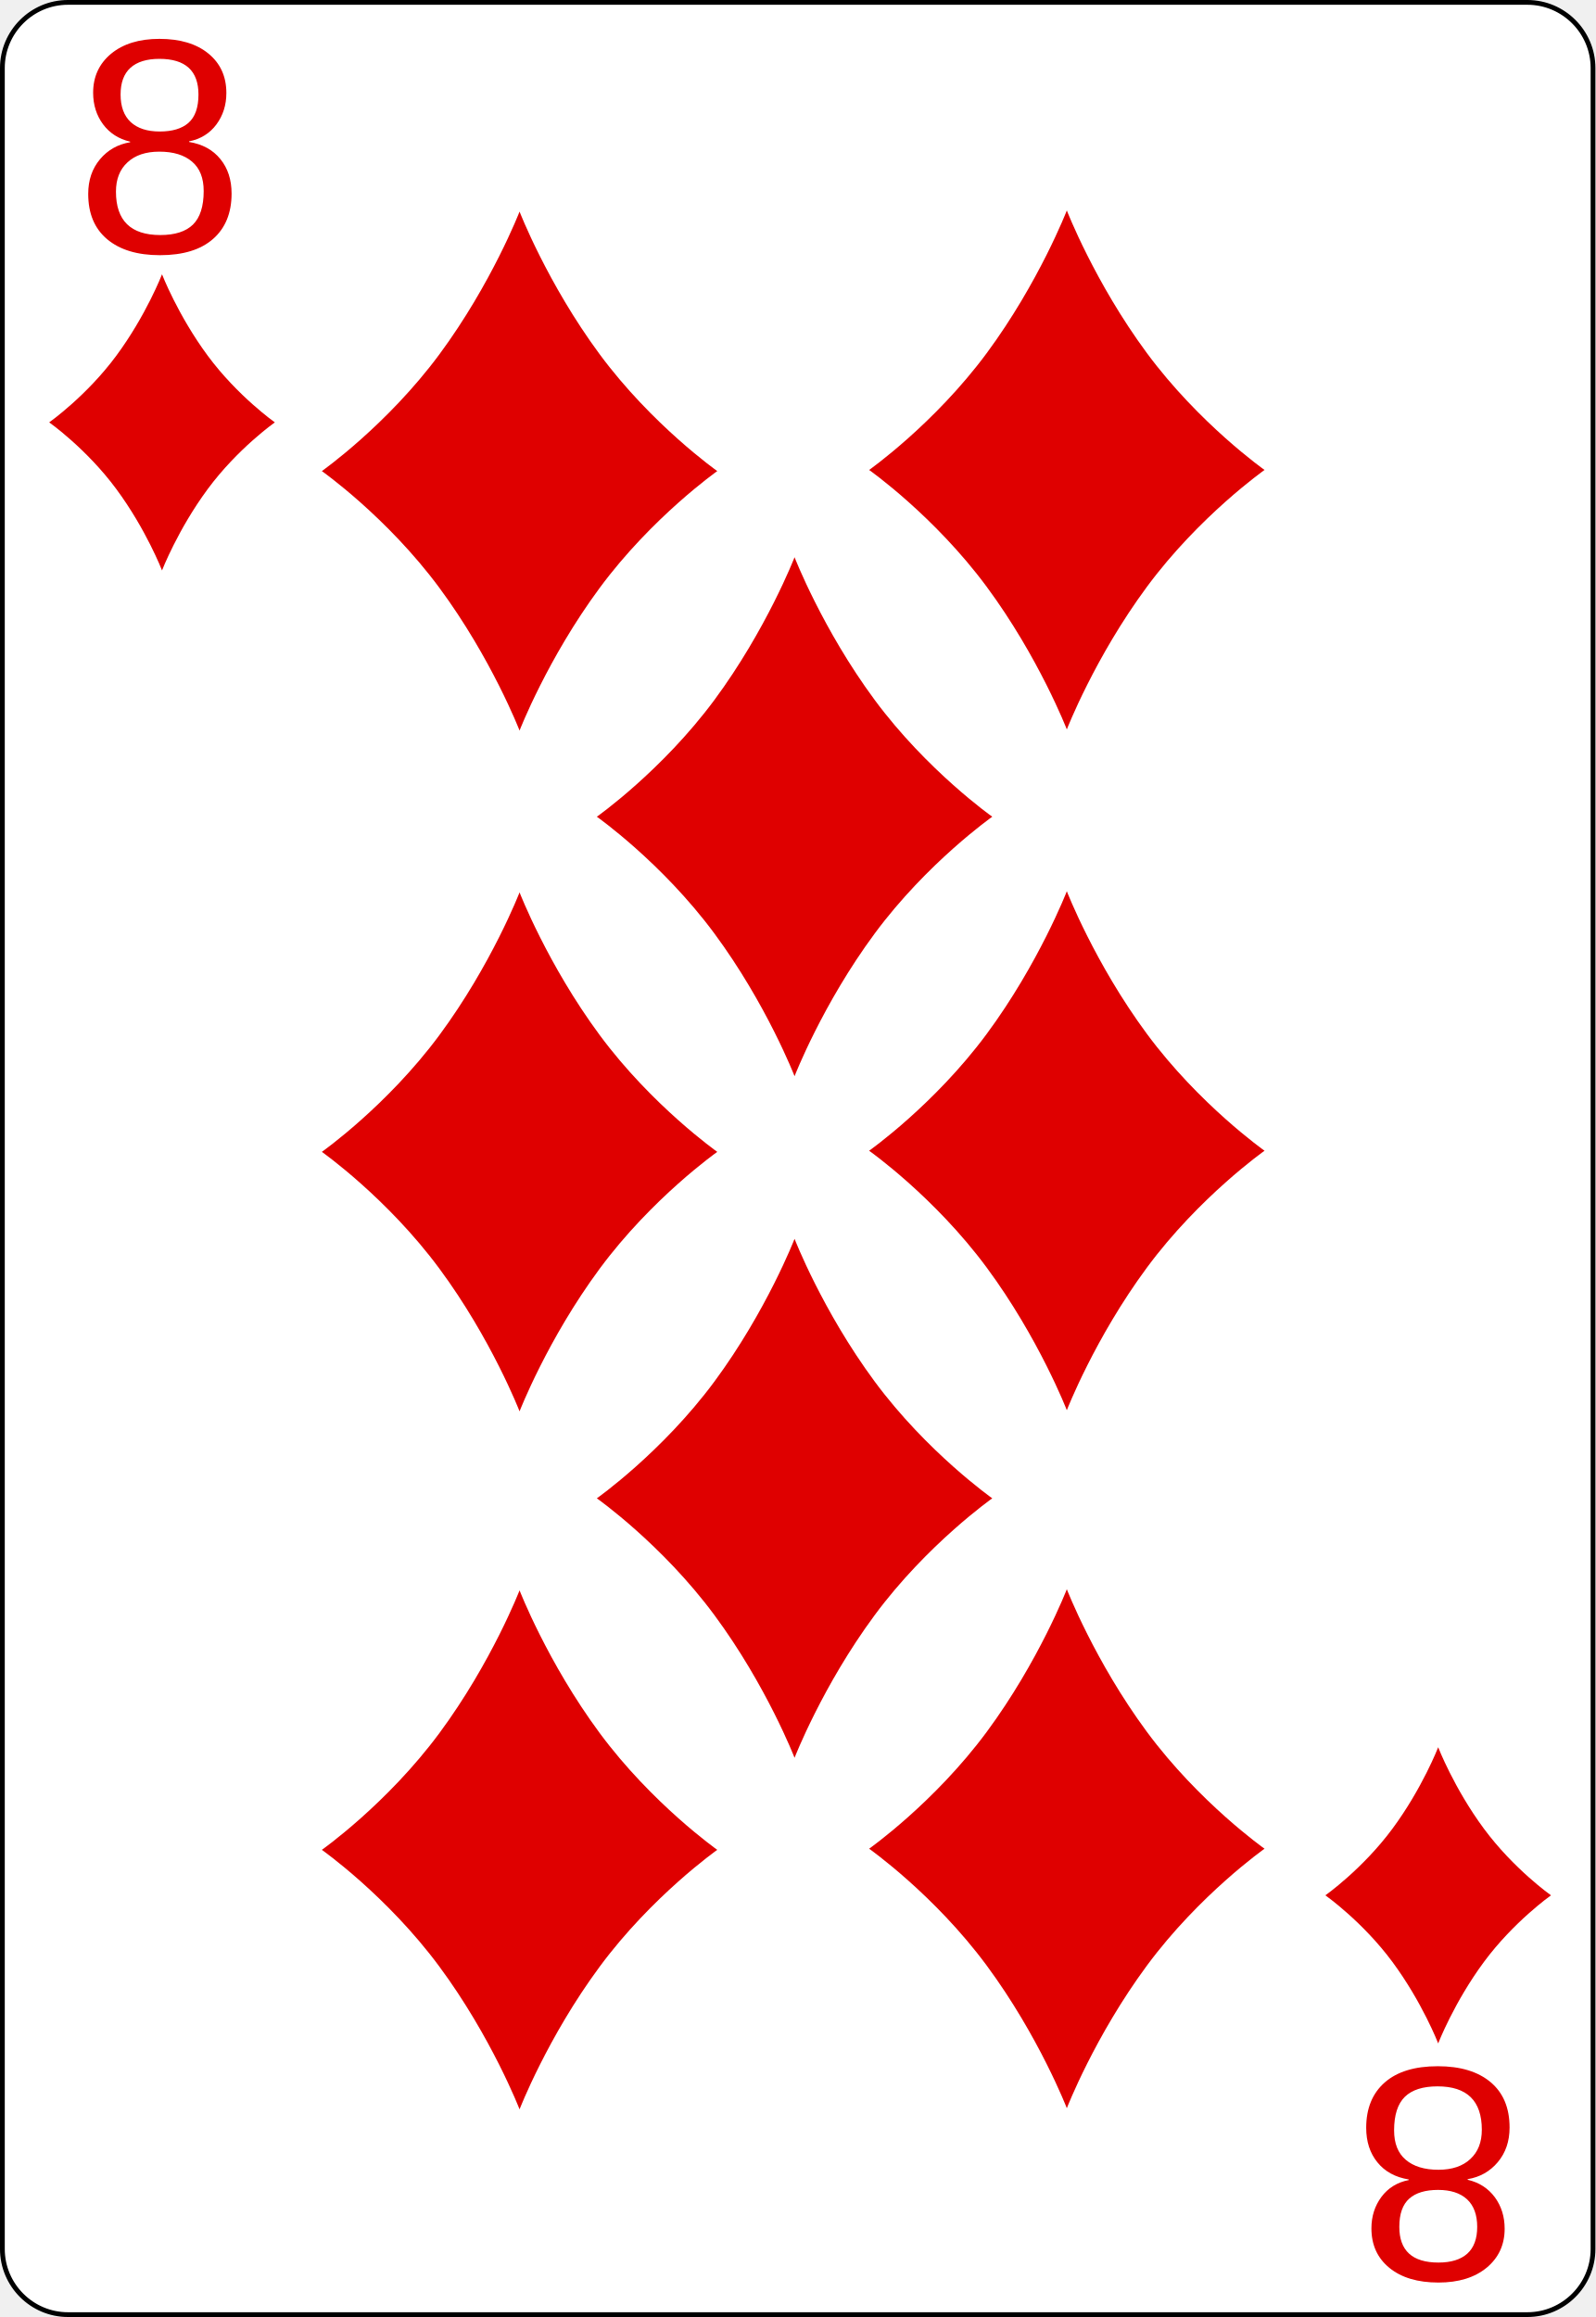
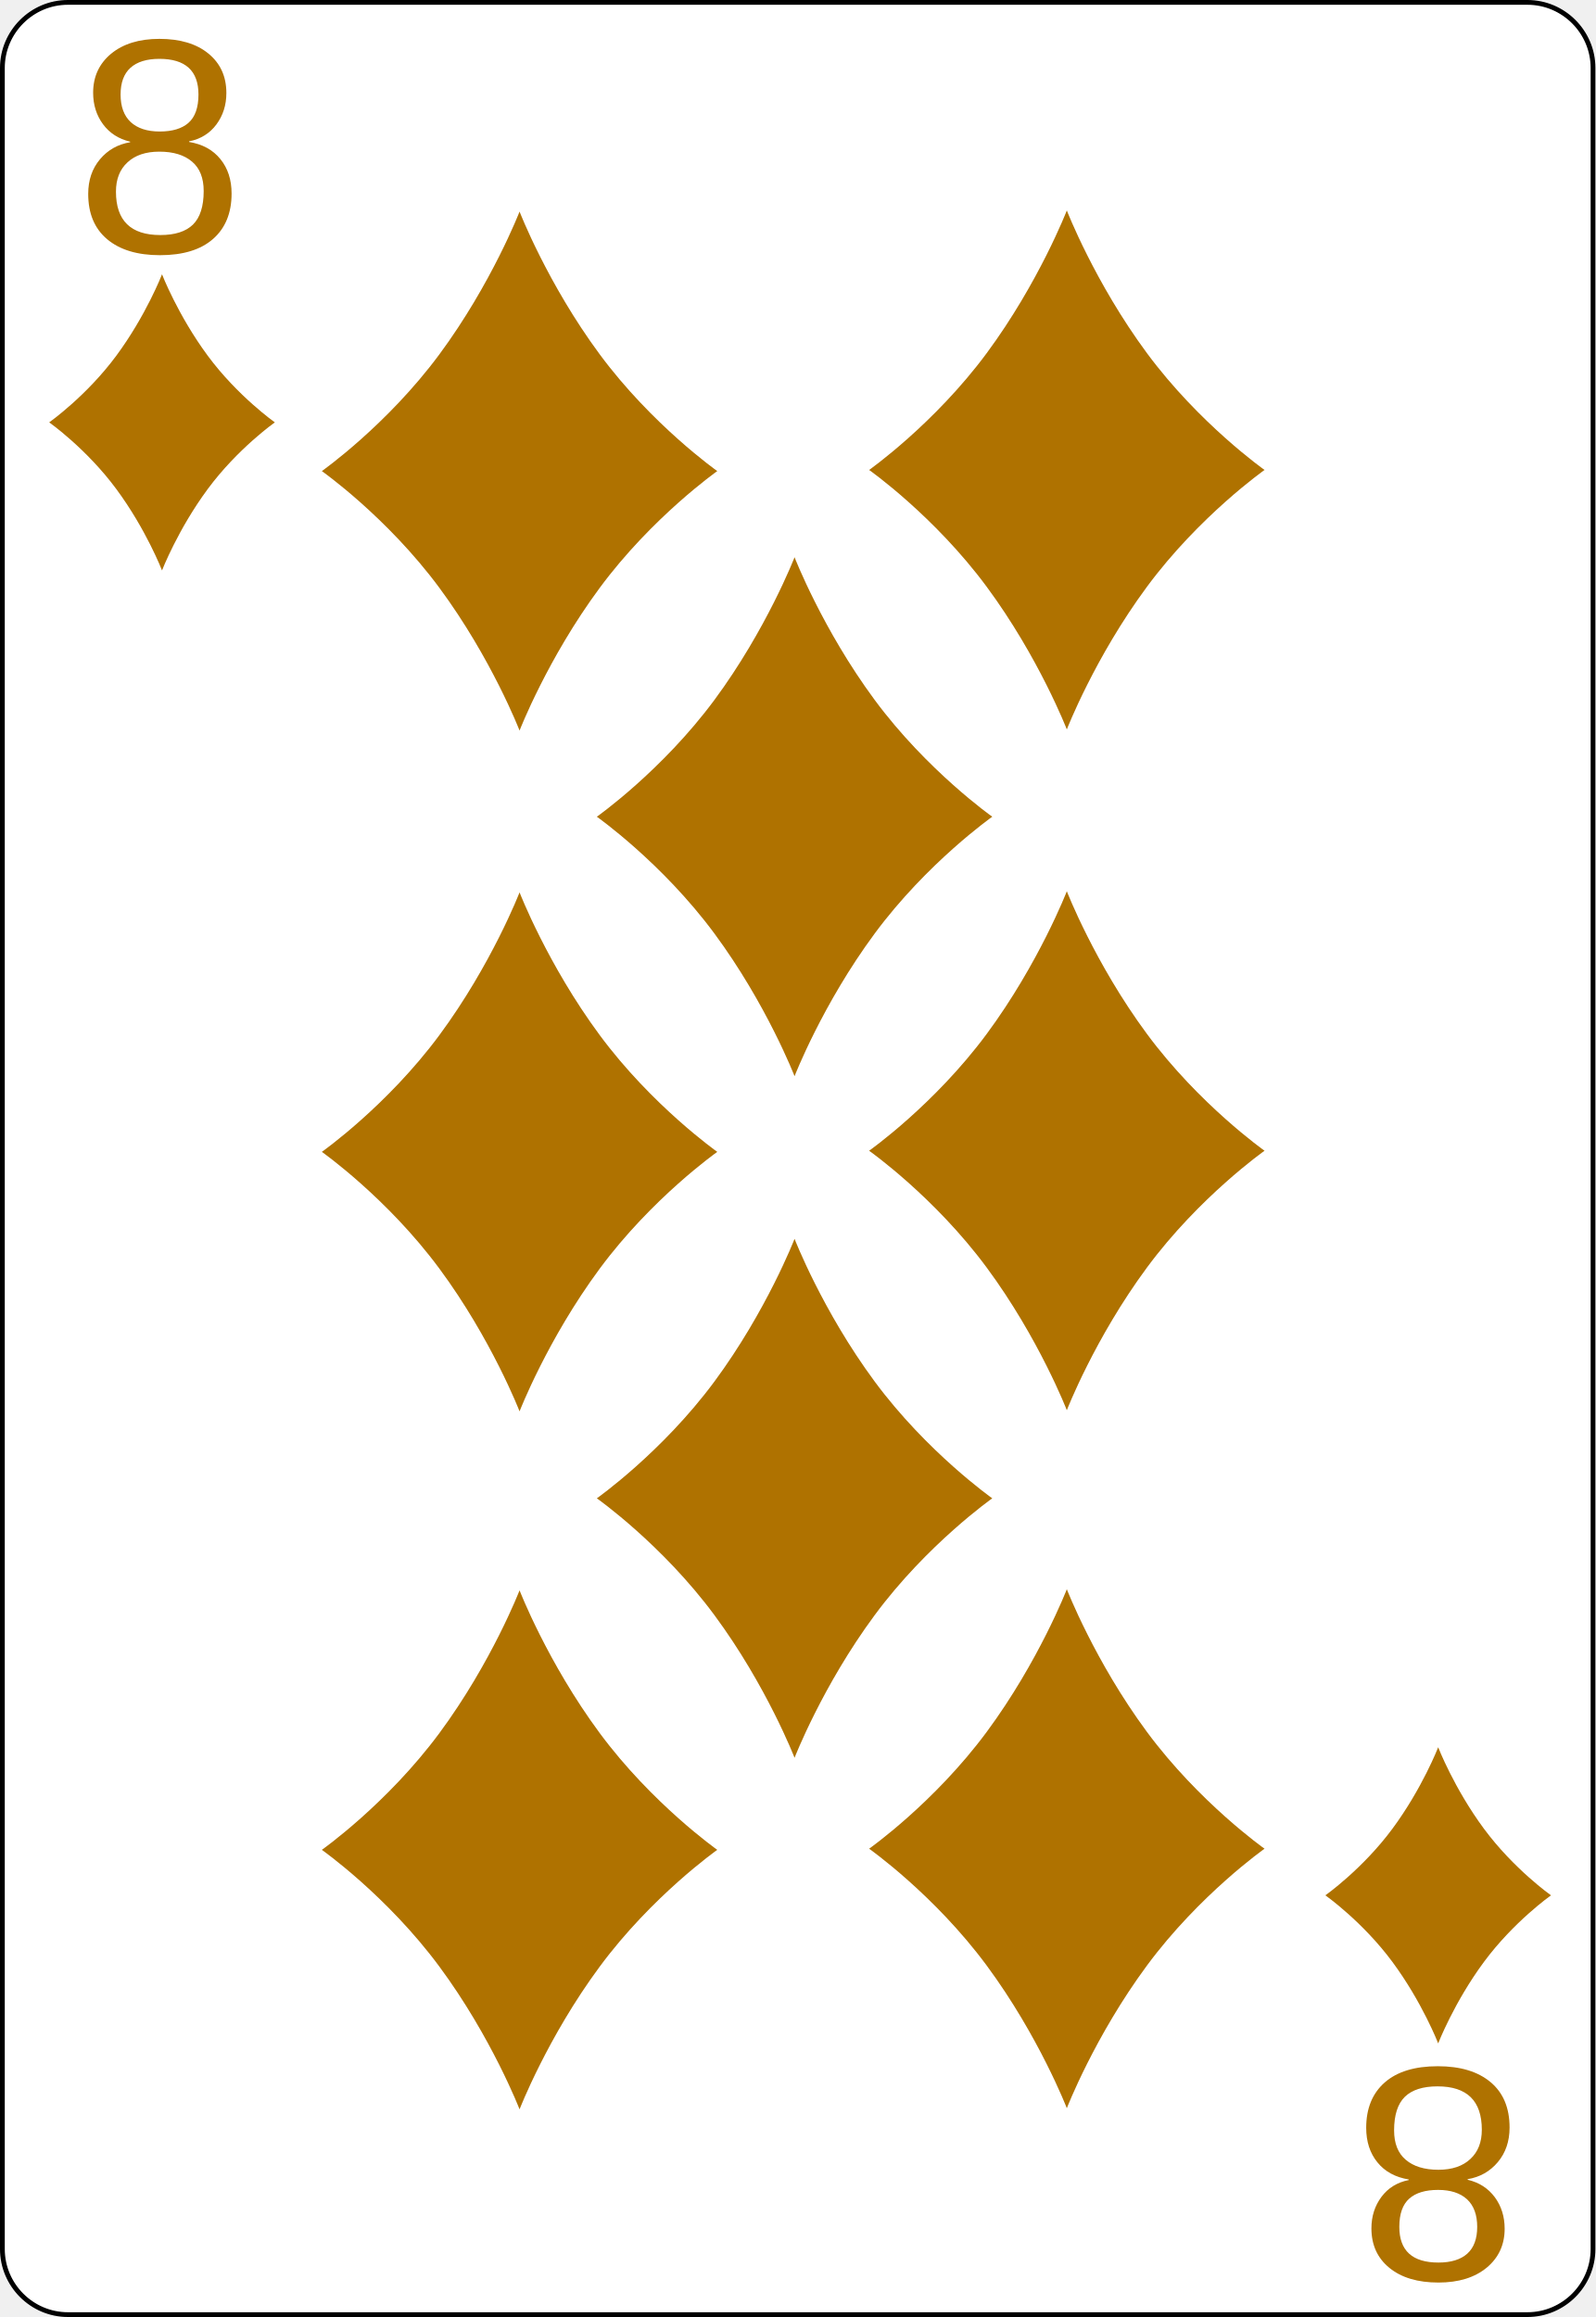
<svg xmlns="http://www.w3.org/2000/svg" xmlns:xlink="http://www.w3.org/1999/xlink" width="167.087pt" height="242.667pt" viewBox="0 0 167.087 242.667" xml:space="preserve" id="svg2" version="1.1">
  <defs id="defs41">
    <radialGradient xlink:href="#linearGradient3773" id="radialGradient3781" cx="-0.158" cy="-8.835" fx="-0.158" fy="-8.835" r="8" gradientTransform="matrix(-1.584269,-0.02349808,0.03071979,-2.477574,-0.2485638,-26.71351)" gradientUnits="userSpaceOnUse" />
    <linearGradient id="linearGradient3773">
      <stop style="stop-color:#000000;stop-opacity:1;" offset="0" id="stop3775" />
      <stop style="stop-color:#000000;stop-opacity:0.649;" offset="1" id="stop3777" />
    </linearGradient>
    <radialGradient xlink:href="#linearGradient3773" id="radialGradient3957" cx="-0.158" cy="-8.835" fx="-0.158" fy="-8.835" r="8" gradientTransform="matrix(-1.584269,-0.02349808,0.03071979,-2.477574,-0.2485638,-26.71351)" gradientUnits="userSpaceOnUse" />
    <linearGradient id="linearGradient3959">
      <stop style="stop-color:#000000;stop-opacity:1;" offset="0" id="stop3961" />
      <stop style="stop-color:#000000;stop-opacity:0.649;" offset="1" id="stop3963" />
    </linearGradient>
    <radialGradient r="81.903" fy="509.476" fx="168.025" cy="509.476" cx="168.025" gradientTransform="matrix(1.25656,-0.7774064,0.3366382,0.5361257,-221.2021,359.2426)" gradientUnits="userSpaceOnUse" id="radialGradient3975" xlink:href="#linearGradient3784-4" />
    <linearGradient id="linearGradient3784-4">
      <stop style="stop-color:#ffffff;stop-opacity:0.435;" offset="0" id="stop3786-8" />
      <stop style="stop-color:#000000;stop-opacity:0;" offset="1" id="stop3788-6" />
    </linearGradient>
    <radialGradient xlink:href="#linearGradient3784-4-5" id="radialGradient3929" gradientUnits="userSpaceOnUse" gradientTransform="matrix(1.25656,-0.7774064,0.3366382,0.5361257,-221.2021,359.2426)" cx="168.025" cy="509.476" fx="168.025" fy="509.476" r="81.903" />
    <linearGradient id="linearGradient3784-4-5">
      <stop style="stop-color:#ffffff;stop-opacity:0.489;" offset="0" id="stop3786-8-0" />
      <stop style="stop-color:#000000;stop-opacity:0;" offset="1" id="stop3788-6-3" />
    </linearGradient>
    <radialGradient xlink:href="#linearGradient3784-4-1" id="radialGradient3927" gradientUnits="userSpaceOnUse" gradientTransform="matrix(1.25656,-0.7774064,0.3366382,0.5361257,-221.2021,359.2426)" cx="168.025" cy="509.476" fx="168.025" fy="509.476" r="81.903" />
    <linearGradient id="linearGradient3784-4-1">
      <stop style="stop-color:#ffffff;stop-opacity:0.237;" offset="0" id="stop3786-8-03" />
      <stop style="stop-color:#000000;stop-opacity:0;" offset="1" id="stop3788-6-6" />
    </linearGradient>
    <linearGradient id="linearGradient3768">
-       <stop style="stop-color:#df0000;stop-opacity:1;" offset="0" id="stop3770" />
-       <stop style="stop-color:#df0000;stop-opacity:0.672;" offset="1" id="stop3772" />
+       <stop style="stop-color:AF7200;stop-opacity:1;" offset="0" id="stop3770" />
+       <stop style="stop-color:AF7200;stop-opacity:0.672;" offset="1" id="stop3772" />
    </linearGradient>
    <linearGradient id="linearGradient3784-4-6">
      <stop style="stop-color:#ffffff;stop-opacity:0.313;" offset="0" id="stop3786-8-8" />
      <stop style="stop-color:#000000;stop-opacity:0;" offset="1" id="stop3788-6-8" />
    </linearGradient>
    <radialGradient r="81.903" fy="492.632" fx="159.354" cy="492.632" cx="159.354" gradientTransform="matrix(1.089478,-0.715138,0.4464527,0.6562658,-244.9333,290.9185)" gradientUnits="userSpaceOnUse" id="radialGradient4013-8" xlink:href="#linearGradient3784-4-2" />
    <linearGradient id="linearGradient3784-4-2">
      <stop style="stop-color:#ffffff;stop-opacity:0.29;" offset="0" id="stop3786-8-1" />
      <stop style="stop-color:#000000;stop-opacity:0;" offset="1" id="stop3788-6-5" />
    </linearGradient>
    <linearGradient id="linearGradient2984">
-       <stop style="stop-color:#df0000;stop-opacity:1;" offset="0" id="stop2986" />
-       <stop style="stop-color:#df0000;stop-opacity:0.641;" offset="1" id="stop2988" />
+       <stop style="stop-color:AF7200;stop-opacity:1;" offset="0" id="stop2986" />
+       <stop style="stop-color:AF7200;stop-opacity:0.641;" offset="1" id="stop2988" />
    </linearGradient>
    <linearGradient id="linearGradient3784-4-4">
      <stop style="stop-color:#ffffff;stop-opacity:0.435;" offset="0" id="stop3786-8-8-2" />
      <stop style="stop-color:#000000;stop-opacity:0;" offset="1" id="stop3788-6-1" />
    </linearGradient>
    <radialGradient r="81.903" fy="511.223" fx="171.487" cy="511.223" cx="171.487" gradientTransform="matrix(1.152989,-0.6739155,0.3948202,0.6754904,-233.6326,270.4008)" gradientUnits="userSpaceOnUse" id="radialGradient3100" xlink:href="#linearGradient3784-4-4" />
    <radialGradient xlink:href="#linearGradient2984" id="radialGradient3137" gradientUnits="userSpaceOnUse" gradientTransform="matrix(-1.122416,0.00551393,-0.00908973,-1.85031,-0.0293938,-10.2277)" cx="1.6632675e-13" cy="-3.234" fx="1.6632675e-13" fy="-3.234" r="8" />
  </defs>
  <g id="Layer_x0020_1" style="fill-rule:nonzero;clip-rule:nonzero;stroke:#000000;stroke-miterlimit:4;">
    <path style="fill:#FFFFFF;stroke-width:0.5;" d="M166.837,235.548c0,3.777-3.087,6.869-6.871,6.869H7.111c-3.775,0-6.861-3.092-6.861-6.869V7.12C0.25,3.343,3.336,0.25,7.111,0.25h152.855    c3.784,0,6.871,3.093,6.871,6.87v228.428z" id="path5" />
    <g style="stroke:none;" id="g7">
      <g id="g9">
				
			</g>
    </g>
    <g id="g15">
			
		</g>
    <g id="g19">
			
		</g>
    <g style="stroke:none;" id="g23">
      <g id="g25">
				
			</g>
    </g>
    <g style="stroke:none;" id="g31">
      <g id="g33">
				
			</g>
    </g>
  </g>
-   <text xml:space="preserve" style="font-size:32px;font-style:normal;font-weight:normal;line-height:125%;letter-spacing:0px;word-spacing:0px;fill:#df0000;fill-opacity:1;stroke:none;font-family:Bitstream Vera Sans" x="7.846" y="26.413" id="text3788">
-     <tspan id="tspan3790" x="7.846" y="26.413" style="font-style:normal;font-variant:normal;font-weight:normal;font-stretch:normal;fill:#df0000;fill-opacity:1;font-family:Arial;-inkscape-font-specification:Arial">8</tspan>
+   <text xml:space="preserve" style="font-size:32px;font-style:normal;font-weight:normal;line-height:125%;letter-spacing:0px;word-spacing:0px;fill:#AF7200;fill-opacity:1;stroke:none;font-family:Bitstream Vera Sans" x="7.846" y="26.413" id="text3788">
+     <tspan id="tspan3790" x="7.846" y="26.413" style="font-style:normal;font-variant:normal;font-weight:normal;font-stretch:normal;fill:#AF7200;fill-opacity:1;font-family:Arial;-inkscape-font-specification:Arial">8</tspan>
  </text>
-   <text xml:space="preserve" style="font-size:32px;font-style:normal;font-weight:normal;line-height:125%;letter-spacing:0px;word-spacing:0px;fill:#df0000;fill-opacity:1;stroke:none;font-family:Bitstream Vera Sans" x="-159.488" y="-216.715" id="text3788-4" transform="scale(-1,-1)">
-     <tspan id="tspan3790-3" x="-159.488" y="-216.715" style="font-style:normal;font-variant:normal;font-weight:normal;font-stretch:normal;fill:#df0000;fill-opacity:1;font-family:Arial;-inkscape-font-specification:Arial">8</tspan>
+   <text xml:space="preserve" style="font-size:32px;font-style:normal;font-weight:normal;line-height:125%;letter-spacing:0px;word-spacing:0px;fill:#AF7200;fill-opacity:1;stroke:none;font-family:Bitstream Vera Sans" x="-159.488" y="-216.715" id="text3788-4" transform="scale(-1,-1)">
+     <tspan id="tspan3790-3" x="-159.488" y="-216.715" style="font-style:normal;font-variant:normal;font-weight:normal;font-stretch:normal;fill:#AF7200;fill-opacity:1;font-family:Arial;-inkscape-font-specification:Arial">8</tspan>
  </text>
  <g transform="matrix(1.476906,0,0,1.476906,16.9681,44.23616)" id="layer1-2-6">
-     <path style="fill:#df0000" id="dl-6" d="M 3.243,-4.725 C 1.126,-7.589 0,-10.5 0,-10.5 c 0,0 -1.126,2.911 -3.243,5.775 C -5.361,-1.862 -8,0 -8,0 -8,0 -5.361,1.861 -3.243,4.726 -1.126,7.589 0,10.5 0,10.5 0,10.5 1.126,7.589 3.243,4.726 5.361,1.861 8,0 8,0 8,0 5.361,-1.862 3.243,-4.725 z" />
+     <path style="fill:#AF7200" id="dl-6" d="M 3.243,-4.725 C 1.126,-7.589 0,-10.5 0,-10.5 c 0,0 -1.126,2.911 -3.243,5.775 C -5.361,-1.862 -8,0 -8,0 -8,0 -5.361,1.861 -3.243,4.726 -1.126,7.589 0,10.5 0,10.5 0,10.5 1.126,7.589 3.243,4.726 5.361,1.861 8,0 8,0 8,0 5.361,-1.862 3.243,-4.725 z" />
  </g>
  <g transform="matrix(1.476906,0,0,1.476906,150.6209,198.5035)" id="layer1-2-6-4">
-     <path style="fill:#df0000" id="dl-6-9" d="M 3.243,-4.725 C 1.126,-7.589 0,-10.5 0,-10.5 c 0,0 -1.126,2.911 -3.243,5.775 C -5.361,-1.862 -8,0 -8,0 -8,0 -5.361,1.861 -3.243,4.726 -1.126,7.589 0,10.5 0,10.5 0,10.5 1.126,7.589 3.243,4.726 5.361,1.861 8,0 8,0 8,0 5.361,-1.862 3.243,-4.725 z" />
+     <path style="fill:#AF7200" id="dl-6-9" d="M 3.243,-4.725 C 1.126,-7.589 0,-10.5 0,-10.5 c 0,0 -1.126,2.911 -3.243,5.775 C -5.361,-1.862 -8,0 -8,0 -8,0 -5.361,1.861 -3.243,4.726 -1.126,7.589 0,10.5 0,10.5 0,10.5 1.126,7.589 3.243,4.726 5.361,1.861 8,0 8,0 8,0 5.361,-1.862 3.243,-4.725 z" />
  </g>
  <g transform="matrix(2.588291,0,0,2.588291,111.7287,193.6219)" id="layer1-2-6-8">
-     <path style="fill:#df0000" id="dl-6-8" d="M 3.243,-4.725 C 1.126,-7.589 0,-10.5 0,-10.5 c 0,0 -1.126,2.911 -3.243,5.775 C -5.361,-1.862 -8,0 -8,0 -8,0 -5.361,1.861 -3.243,4.726 -1.126,7.589 0,10.5 0,10.5 0,10.5 1.126,7.589 3.243,4.726 5.361,1.861 8,0 8,0 8,0 5.361,-1.862 3.243,-4.725 z" />
+     <path style="fill:#AF7200" id="dl-6-8" d="M 3.243,-4.725 C 1.126,-7.589 0,-10.5 0,-10.5 c 0,0 -1.126,2.911 -3.243,5.775 C -5.361,-1.862 -8,0 -8,0 -8,0 -5.361,1.861 -3.243,4.726 -1.126,7.589 0,10.5 0,10.5 0,10.5 1.126,7.589 3.243,4.726 5.361,1.861 8,0 8,0 8,0 5.361,-1.862 3.243,-4.725 z" />
  </g>
  <g transform="matrix(2.588291,0,0,2.588291,111.7287,49.21954)" id="layer1-2-6-8-2">
-     <path style="fill:#df0000" id="dl-6-8-6" d="M 3.243,-4.725 C 1.126,-7.589 0,-10.5 0,-10.5 c 0,0 -1.126,2.911 -3.243,5.775 C -5.361,-1.862 -8,0 -8,0 -8,0 -5.361,1.861 -3.243,4.726 -1.126,7.589 0,10.5 0,10.5 0,10.5 1.126,7.589 3.243,4.726 5.361,1.861 8,0 8,0 8,0 5.361,-1.862 3.243,-4.725 z" />
+     <path style="fill:#AF7200" id="dl-6-8-6" d="M 3.243,-4.725 C 1.126,-7.589 0,-10.5 0,-10.5 c 0,0 -1.126,2.911 -3.243,5.775 C -5.361,-1.862 -8,0 -8,0 -8,0 -5.361,1.861 -3.243,4.726 -1.126,7.589 0,10.5 0,10.5 0,10.5 1.126,7.589 3.243,4.726 5.361,1.861 8,0 8,0 8,0 5.361,-1.862 3.243,-4.725 z" />
  </g>
  <g transform="matrix(2.588291,0,0,2.588291,111.7287,120.5203)" id="layer1-2-6-8-2-8">
-     <path style="fill:#df0000" id="dl-6-8-6-8" d="M 3.243,-4.725 C 1.126,-7.589 0,-10.5 0,-10.5 c 0,0 -1.126,2.911 -3.243,5.775 C -5.361,-1.862 -8,0 -8,0 -8,0 -5.361,1.861 -3.243,4.726 -1.126,7.589 0,10.5 0,10.5 0,10.5 1.126,7.589 3.243,4.726 5.361,1.861 8,0 8,0 8,0 5.361,-1.862 3.243,-4.725 z" />
+     <path style="fill:#AF7200" id="dl-6-8-6-8" d="M 3.243,-4.725 C 1.126,-7.589 0,-10.5 0,-10.5 c 0,0 -1.126,2.911 -3.243,5.775 C -5.361,-1.862 -8,0 -8,0 -8,0 -5.361,1.861 -3.243,4.726 -1.126,7.589 0,10.5 0,10.5 0,10.5 1.126,7.589 3.243,4.726 5.361,1.861 8,0 8,0 8,0 5.361,-1.862 3.243,-4.725 z" />
  </g>
  <g transform="matrix(2.588291,0,0,2.588291,54.41339,193.74)" id="layer1-2-6-8-8">
-     <path style="fill:#df0000" id="dl-6-8-8" d="M 3.243,-4.725 C 1.126,-7.589 0,-10.5 0,-10.5 c 0,0 -1.126,2.911 -3.243,5.775 C -5.361,-1.862 -8,0 -8,0 -8,0 -5.361,1.861 -3.243,4.726 -1.126,7.589 0,10.5 0,10.5 0,10.5 1.126,7.589 3.243,4.726 5.361,1.861 8,0 8,0 8,0 5.361,-1.862 3.243,-4.725 z" />
+     <path style="fill:#AF7200" id="dl-6-8-8" d="M 3.243,-4.725 C 1.126,-7.589 0,-10.5 0,-10.5 c 0,0 -1.126,2.911 -3.243,5.775 C -5.361,-1.862 -8,0 -8,0 -8,0 -5.361,1.861 -3.243,4.726 -1.126,7.589 0,10.5 0,10.5 0,10.5 1.126,7.589 3.243,4.726 5.361,1.861 8,0 8,0 8,0 5.361,-1.862 3.243,-4.725 z" />
  </g>
  <g transform="matrix(2.588291,0,0,2.588291,54.41339,49.33766)" id="layer1-2-6-8-2-4">
-     <path style="fill:#df0000" id="dl-6-8-6-3" d="M 3.243,-4.725 C 1.126,-7.589 0,-10.5 0,-10.5 c 0,0 -1.126,2.911 -3.243,5.775 C -5.361,-1.862 -8,0 -8,0 -8,0 -5.361,1.861 -3.243,4.726 -1.126,7.589 0,10.5 0,10.5 0,10.5 1.126,7.589 3.243,4.726 5.361,1.861 8,0 8,0 8,0 5.361,-1.862 3.243,-4.725 z" />
+     <path style="fill:#AF7200" id="dl-6-8-6-3" d="M 3.243,-4.725 C 1.126,-7.589 0,-10.5 0,-10.5 c 0,0 -1.126,2.911 -3.243,5.775 C -5.361,-1.862 -8,0 -8,0 -8,0 -5.361,1.861 -3.243,4.726 -1.126,7.589 0,10.5 0,10.5 0,10.5 1.126,7.589 3.243,4.726 5.361,1.861 8,0 8,0 8,0 5.361,-1.862 3.243,-4.725 z" />
  </g>
  <g transform="matrix(2.588291,0,0,2.588291,54.41339,120.6385)" id="layer1-2-6-8-2-8-1">
-     <path style="fill:#df0000" id="dl-6-8-6-8-4" d="M 3.243,-4.725 C 1.126,-7.589 0,-10.5 0,-10.5 c 0,0 -1.126,2.911 -3.243,5.775 C -5.361,-1.862 -8,0 -8,0 -8,0 -5.361,1.861 -3.243,4.726 -1.126,7.589 0,10.5 0,10.5 0,10.5 1.126,7.589 3.243,4.726 5.361,1.861 8,0 8,0 8,0 5.361,-1.862 3.243,-4.725 z" />
+     <path style="fill:#AF7200" id="dl-6-8-6-8-4" d="M 3.243,-4.725 C 1.126,-7.589 0,-10.5 0,-10.5 c 0,0 -1.126,2.911 -3.243,5.775 C -5.361,-1.862 -8,0 -8,0 -8,0 -5.361,1.861 -3.243,4.726 -1.126,7.589 0,10.5 0,10.5 0,10.5 1.126,7.589 3.243,4.726 5.361,1.861 8,0 8,0 8,0 5.361,-1.862 3.243,-4.725 z" />
  </g>
  <g transform="matrix(2.588291,0,0,2.588291,83.21339,85.53779)" id="layer1-2-6-8-2-4-8">
-     <path style="fill:#df0000" id="dl-6-8-6-3-8" d="M 3.243,-4.725 C 1.126,-7.589 0,-10.5 0,-10.5 c 0,0 -1.126,2.911 -3.243,5.775 C -5.361,-1.862 -8,0 -8,0 -8,0 -5.361,1.861 -3.243,4.726 -1.126,7.589 0,10.5 0,10.5 0,10.5 1.126,7.589 3.243,4.726 5.361,1.861 8,0 8,0 8,0 5.361,-1.862 3.243,-4.725 z" />
+     <path style="fill:#AF7200" id="dl-6-8-6-3-8" d="M 3.243,-4.725 C 1.126,-7.589 0,-10.5 0,-10.5 c 0,0 -1.126,2.911 -3.243,5.775 C -5.361,-1.862 -8,0 -8,0 -8,0 -5.361,1.861 -3.243,4.726 -1.126,7.589 0,10.5 0,10.5 0,10.5 1.126,7.589 3.243,4.726 5.361,1.861 8,0 8,0 8,0 5.361,-1.862 3.243,-4.725 z" />
  </g>
  <g transform="matrix(2.588291,0,0,2.588291,83.21339,156.9238)" id="layer1-2-6-8-8-6">
-     <path style="fill:#df0000" id="dl-6-8-8-8" d="M 3.243,-4.725 C 1.126,-7.589 0,-10.5 0,-10.5 c 0,0 -1.126,2.911 -3.243,5.775 C -5.361,-1.862 -8,0 -8,0 -8,0 -5.361,1.861 -3.243,4.726 -1.126,7.589 0,10.5 0,10.5 0,10.5 1.126,7.589 3.243,4.726 5.361,1.861 8,0 8,0 8,0 5.361,-1.862 3.243,-4.725 z" />
+     <path style="fill:#AF7200" id="dl-6-8-8-8" d="M 3.243,-4.725 C 1.126,-7.589 0,-10.5 0,-10.5 c 0,0 -1.126,2.911 -3.243,5.775 C -5.361,-1.862 -8,0 -8,0 -8,0 -5.361,1.861 -3.243,4.726 -1.126,7.589 0,10.5 0,10.5 0,10.5 1.126,7.589 3.243,4.726 5.361,1.861 8,0 8,0 8,0 5.361,-1.862 3.243,-4.725 z" />
  </g>
</svg>
